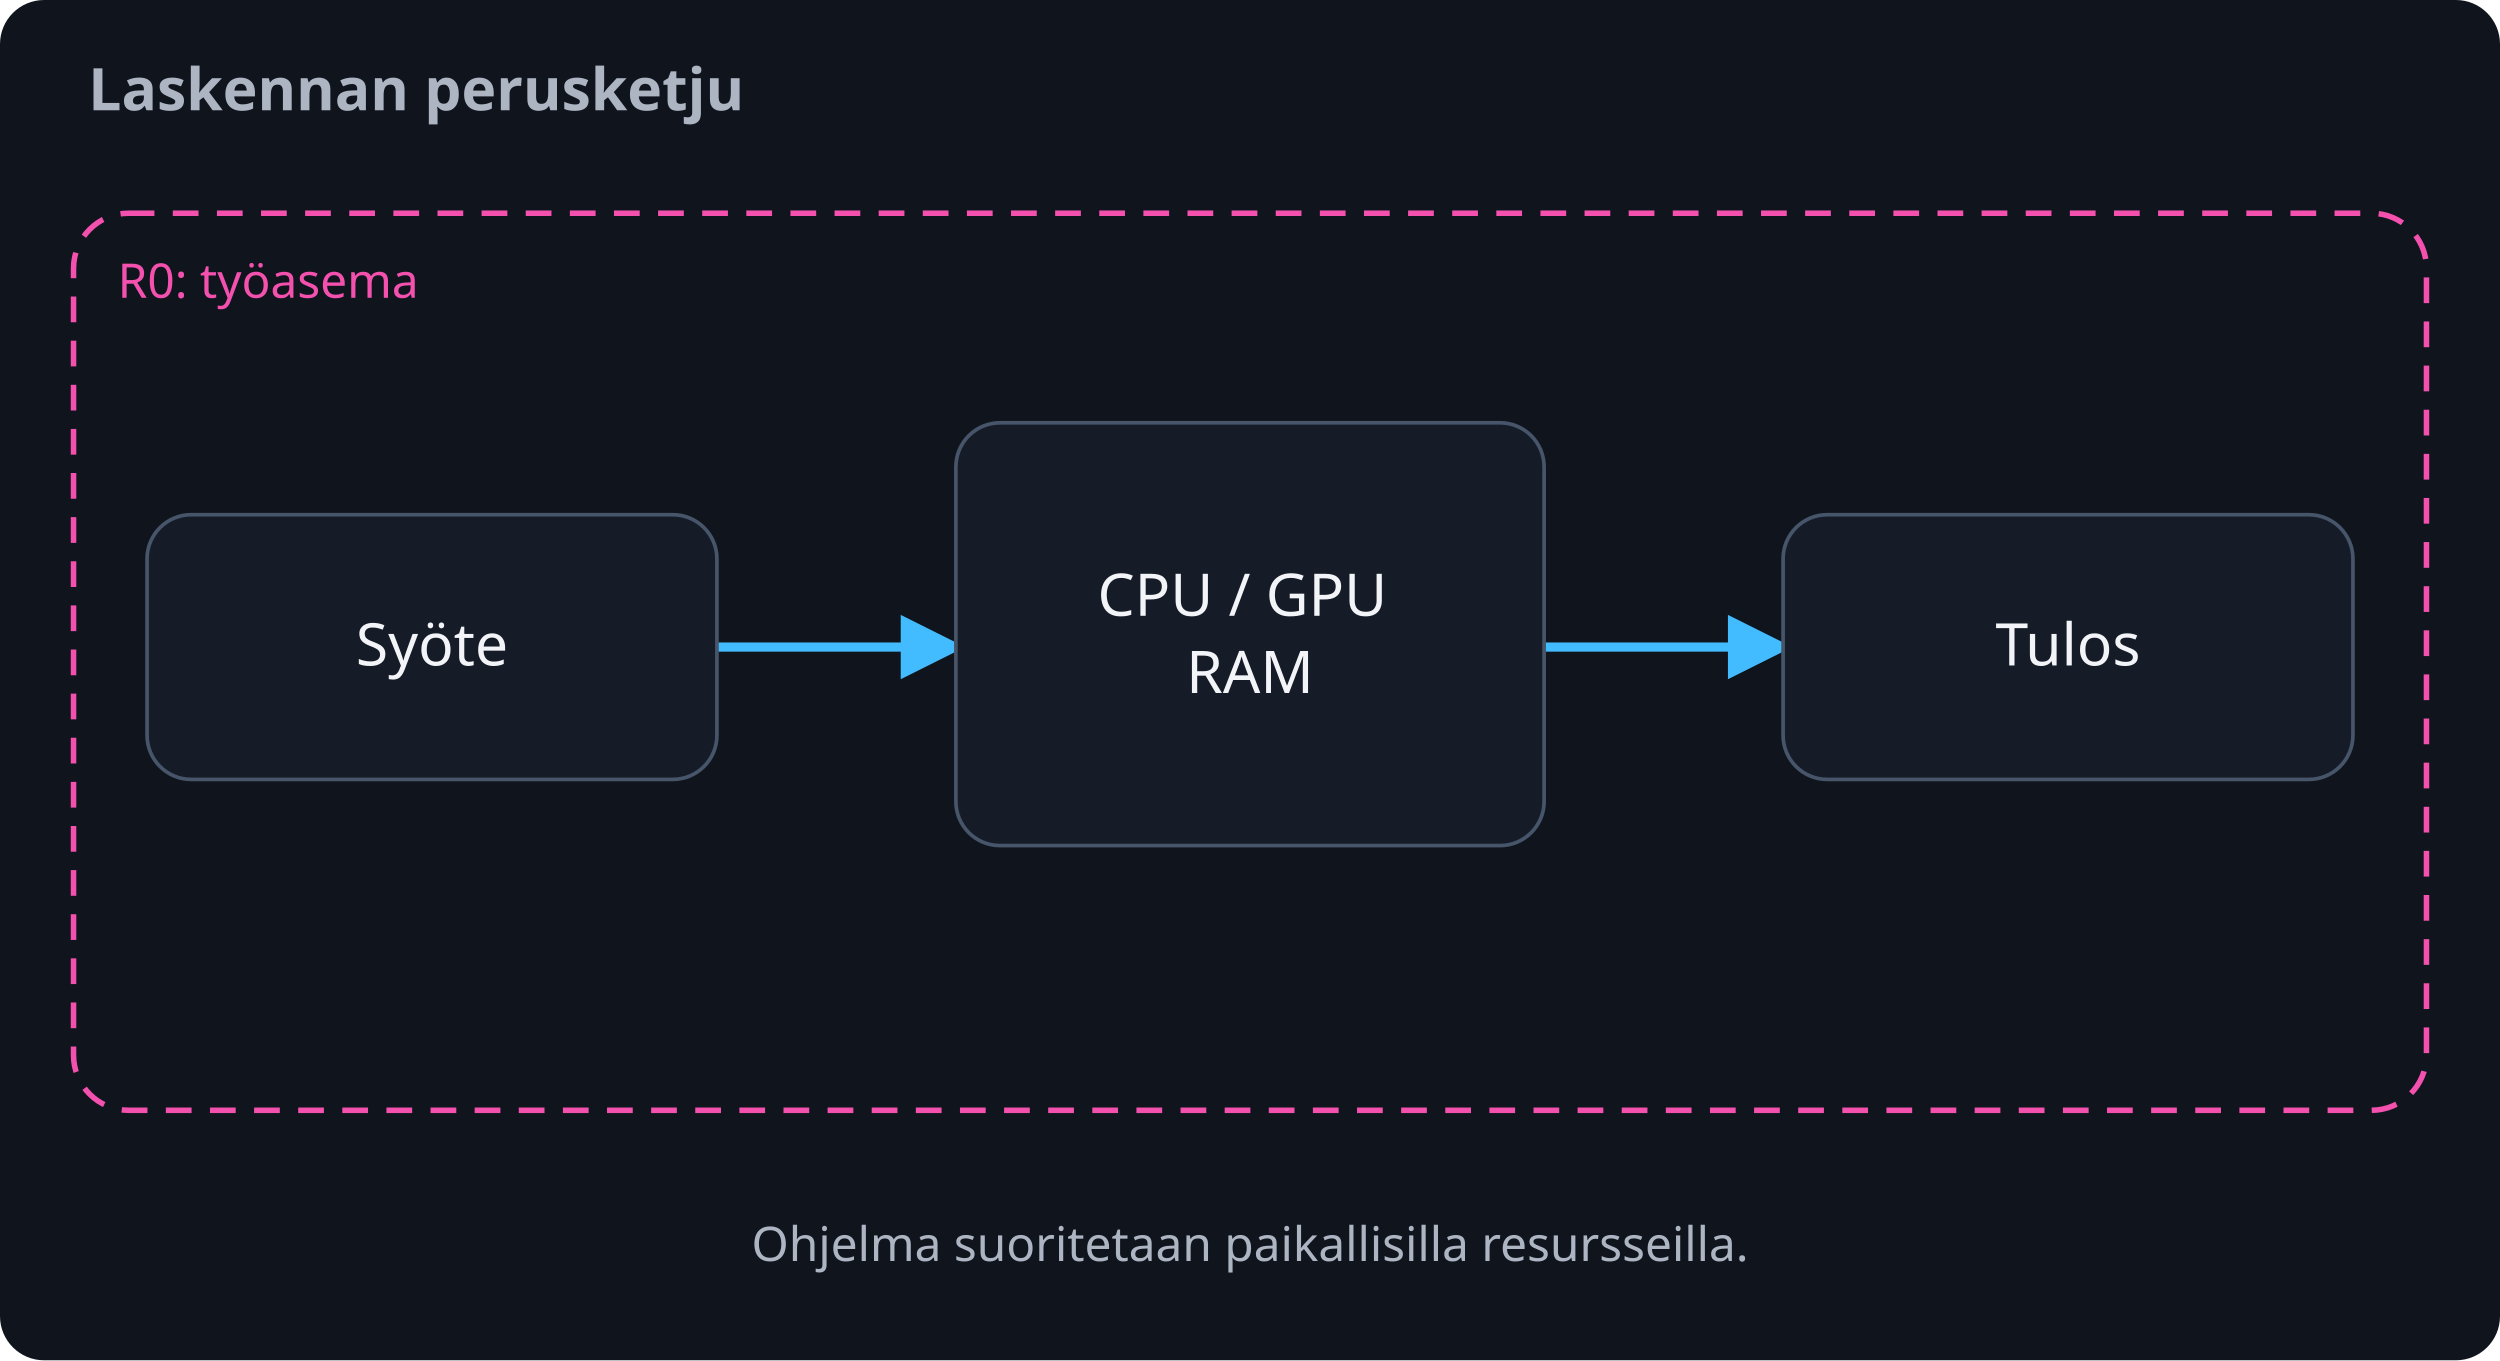
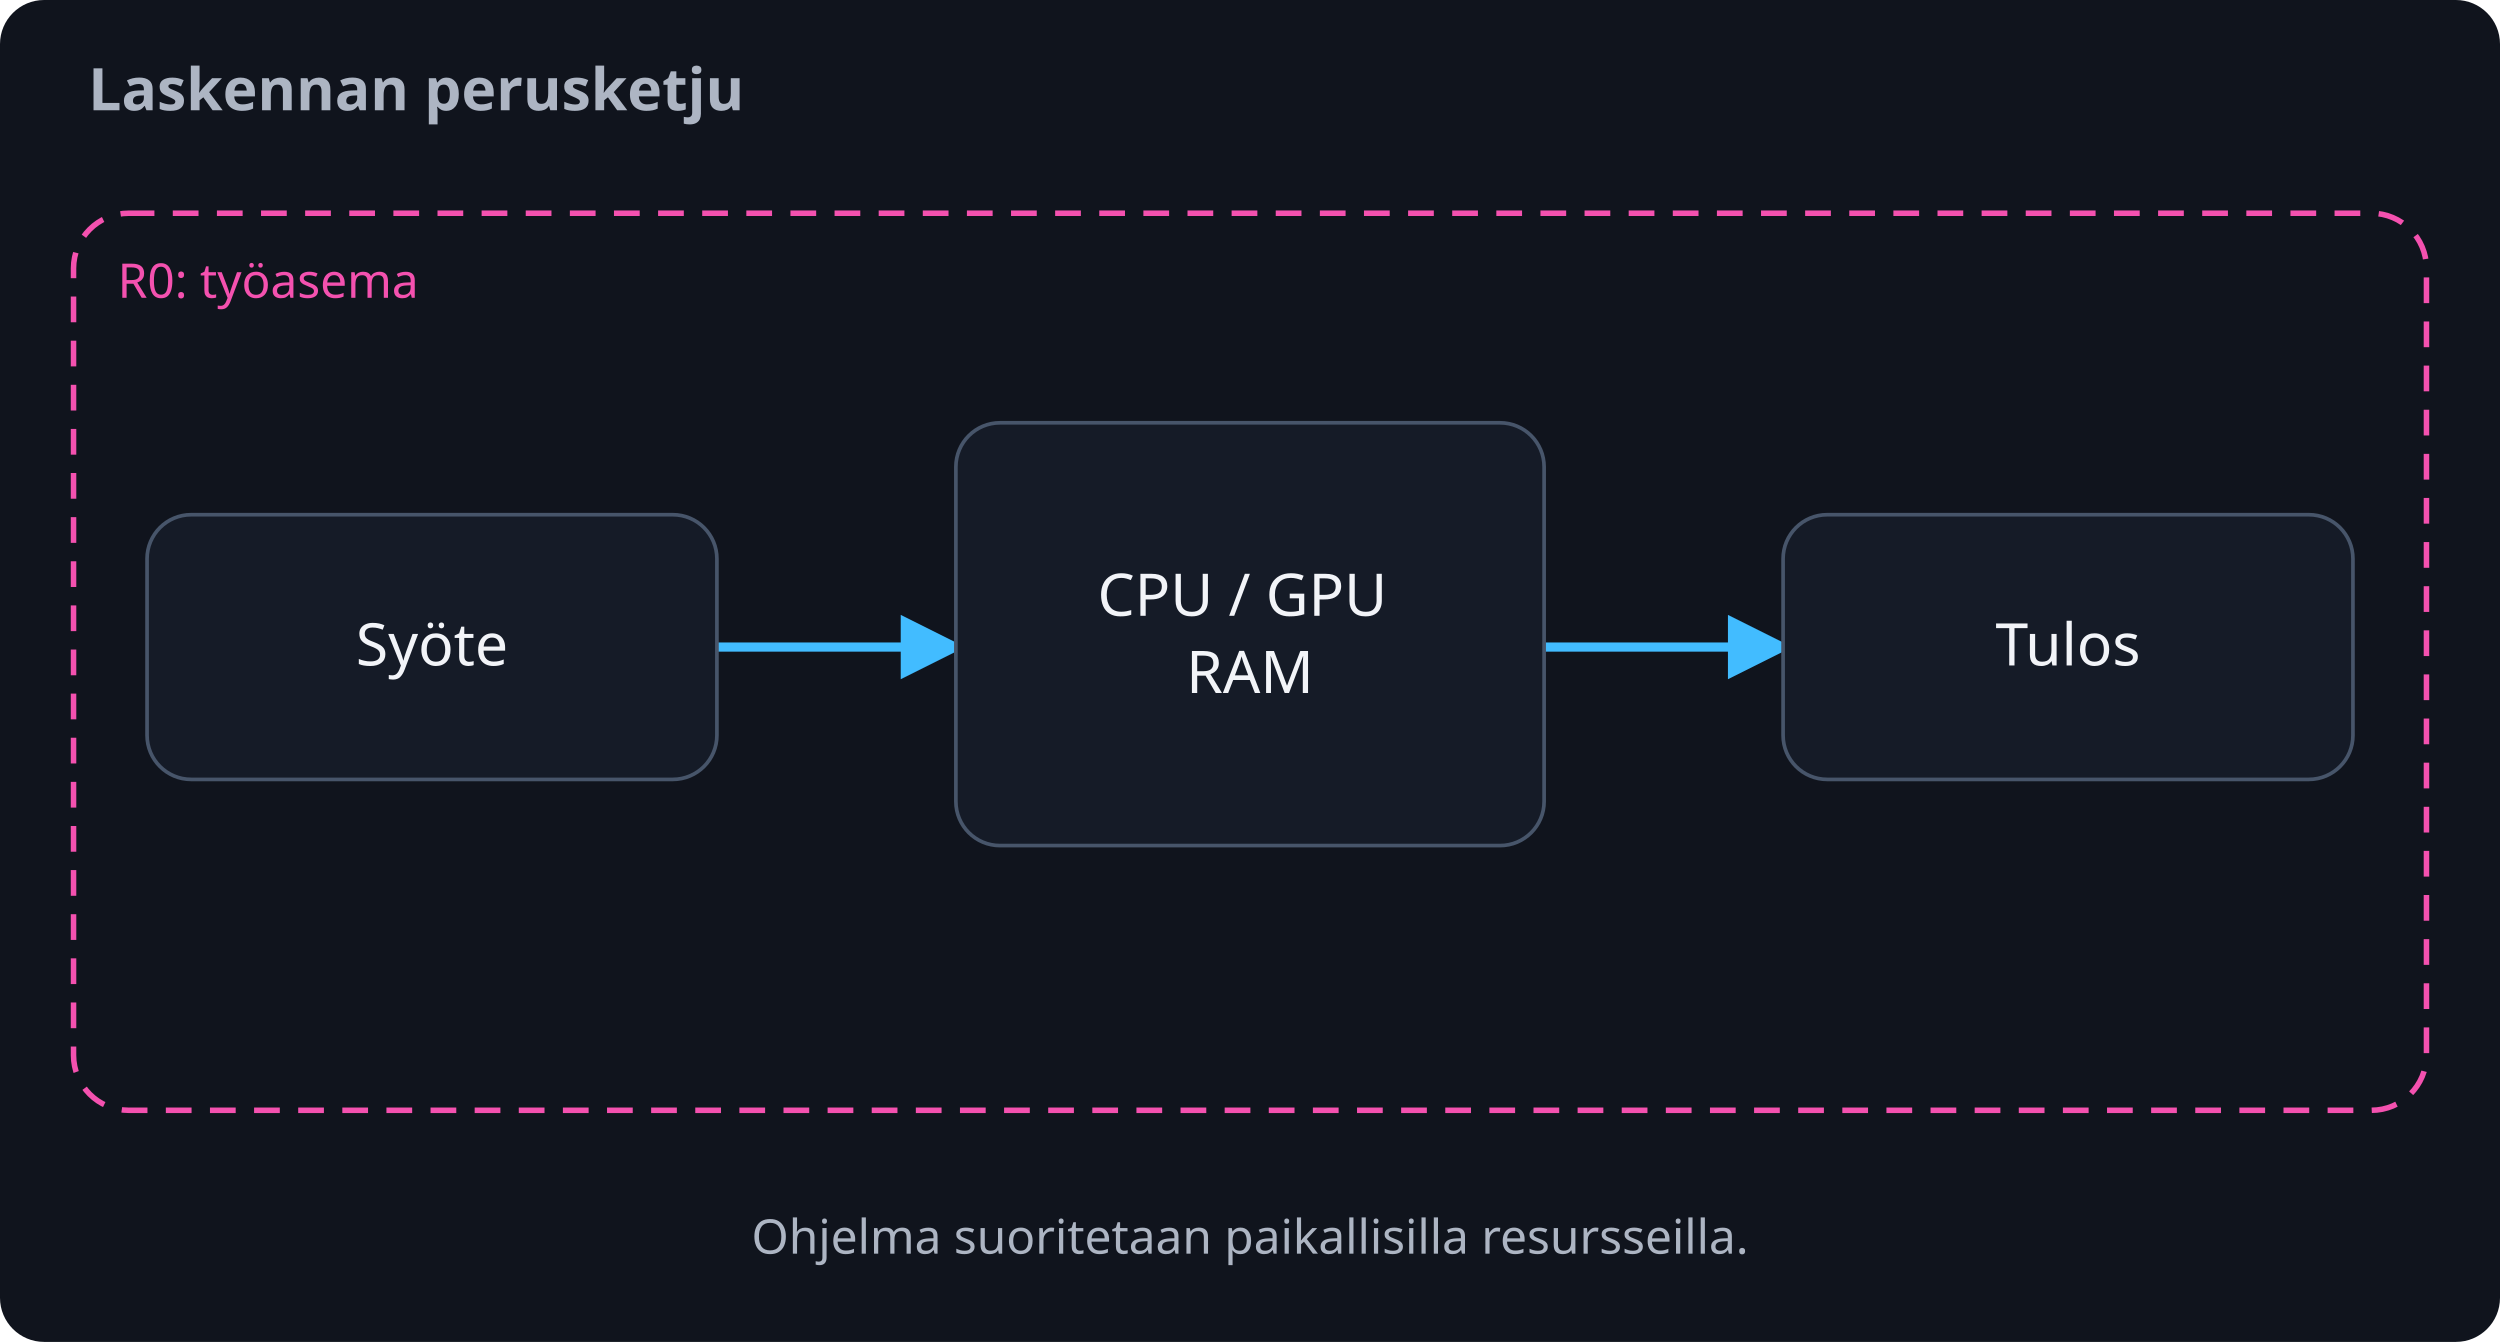
- <svg xmlns="http://www.w3.org/2000/svg" viewBox="0 0 680 370" role="img">
+ <svg xmlns="http://www.w3.org/2000/svg" viewBox="0 0 680 365" role="img">
  <defs>
    <marker id="blue" markerWidth="7" markerHeight="7" refX="6" refY="3.5" orient="auto-start-reverse">
      <path d="M0 0L7 3.5L0 7Z" fill="#42bcff" />
    </marker>
    <marker id="pink" markerWidth="7" markerHeight="7" refX="6" refY="3.5" orient="auto-start-reverse">
      <path d="M0 0L7 3.5L0 7Z" fill="#f451af" />
    </marker>
    <marker id="orange" markerWidth="7" markerHeight="7" refX="6" refY="3.5" orient="auto-start-reverse">
      <path d="M0 0L7 3.5L0 7Z" fill="#ffae63" />
    </marker>
    <marker id="green" markerWidth="7" markerHeight="7" refX="6" refY="3.5" orient="auto-start-reverse">
      <path d="M0 0L7 3.5L0 7Z" fill="#78d9a4" />
    </marker>
  </defs>
-   <rect width="680" height="370" rx="12" fill="#10141d" />
+   <rect width="680" height="365" rx="12" fill="#10141d" />
  <g font-family="system-ui,sans-serif">
    <text x="24" y="30" font-size="16" font-weight="700" fill="#adb5c3">Laskennan perusketju</text>
    <rect x="20" y="58" width="640" height="244" rx="15" fill="none" stroke="#f451af" stroke-width="1.5" stroke-dasharray="7 5" />
    <text x="32" y="81" font-size="13" fill="#f451af">R0: työasema</text>
    <path d="M195 176H260" fill="none" stroke="#42bcff" stroke-width="2.5" marker-end="url(#blue)" />
    <path d="M420 176H485" fill="none" stroke="#42bcff" stroke-width="2.5" marker-end="url(#blue)" />
    <rect x="40" y="140" width="155" height="72" rx="12" fill="#151b27" stroke="#47556a" />
    <text x="117.5" y="181" text-anchor="middle" font-size="16" fill="#f2f4f8">
      <tspan x="117.5" dy="0">Syöte</tspan>
    </text>
    <rect x="260" y="115" width="160" height="115" rx="12" fill="#151b27" stroke="#47556a" />
    <text x="340" y="167.5" text-anchor="middle" font-size="16" fill="#f2f4f8">
      <tspan x="340" dy="0">CPU / GPU</tspan>
      <tspan x="340" dy="21">RAM</tspan>
    </text>
    <rect x="485" y="140" width="155" height="72" rx="12" fill="#151b27" stroke="#47556a" />
    <text x="562.5" y="181" text-anchor="middle" font-size="16" fill="#f2f4f8">
      <tspan x="562.5" dy="0">Tulos</tspan>
    </text>
-     <text x="340" y="343" text-anchor="middle" font-size="13" fill="#adb5c3">
+     <text transform="translate(0 -2)" x="340" y="343" text-anchor="middle" font-size="13" fill="#adb5c3">
      <tspan x="340" dy="0">Ohjelma suoritetaan paikallisilla resursseilla.</tspan>
    </text>
  </g>
</svg>
